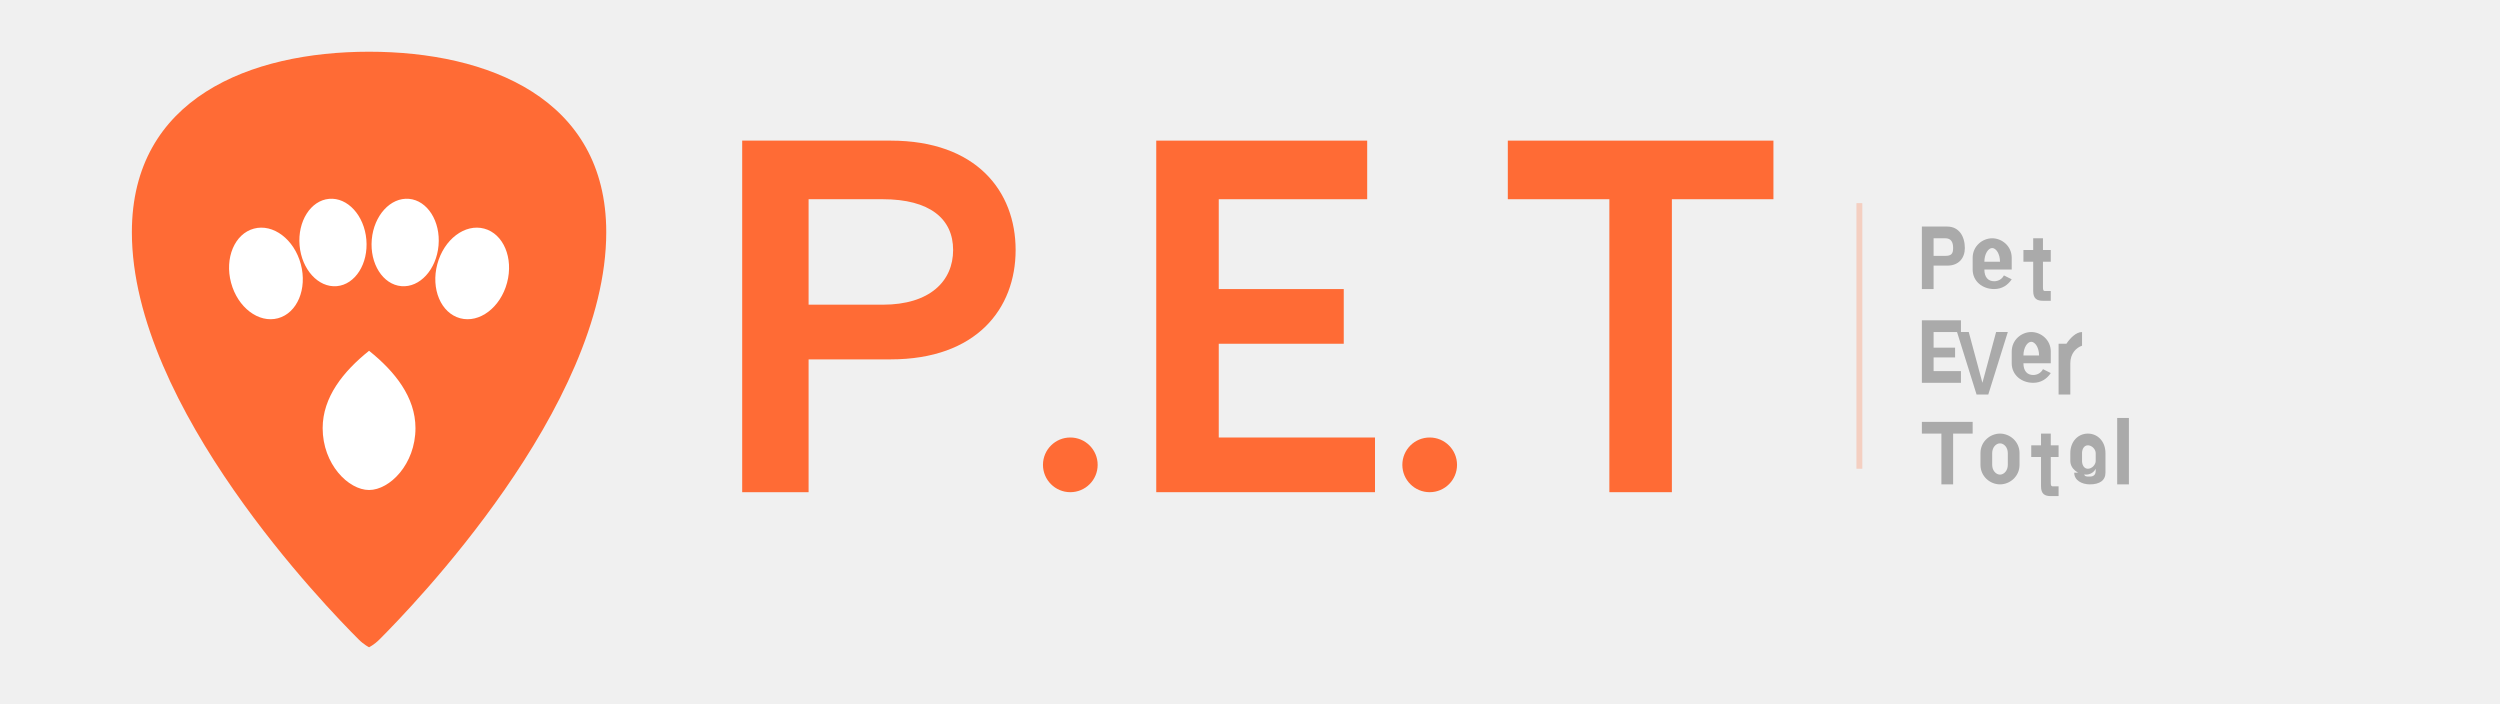
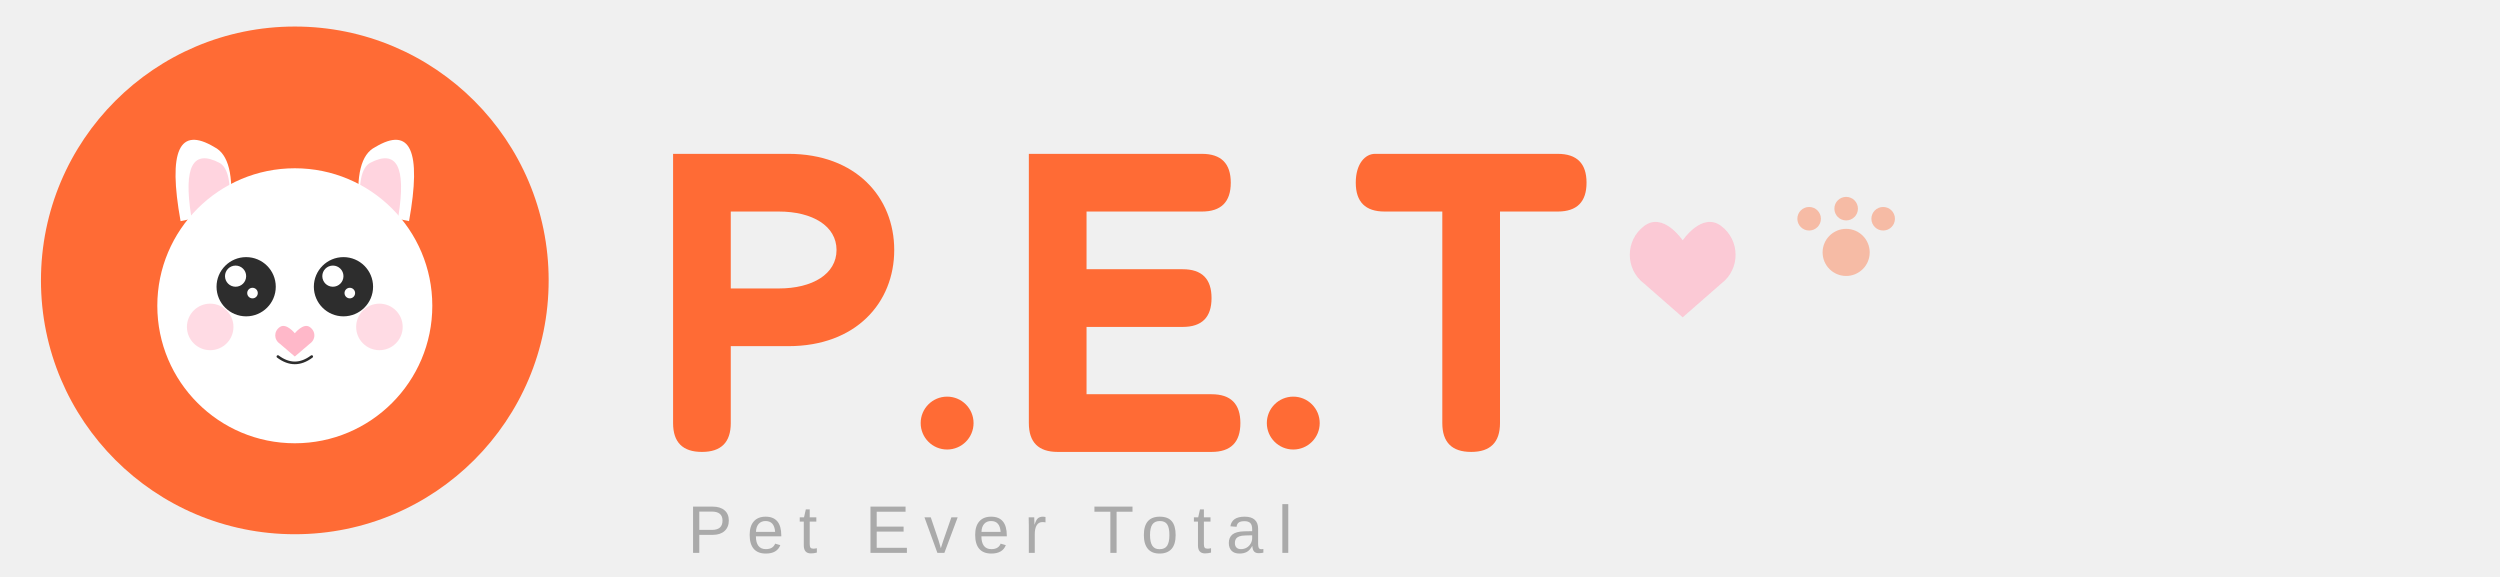
- <svg xmlns="http://www.w3.org/2000/svg" viewBox="0 0 640 180" width="640" height="180">
-   <g transform="translate(10, 4) scale(0.33)">
-     <path d="       M256 28       C164 28 72 64 72 168       C72 304 224 460 248 484       C252 488 256 490 256 490       C256 490 260 488 264 484       C288 460 440 304 440 168       C440 64 348 28 256 28Z" fill="#FF6B35" />
-     <path d="       M256 368       C240 368 220 348 220 320       C220 296 236 276 256 260       C276 276 292 296 292 320       C292 348 272 368 256 368Z" fill="#fff" />
-     <ellipse cx="176" cy="200" rx="28" ry="36" transform="rotate(-15 176 200)" fill="#fff" />
-     <ellipse cx="228" cy="176" rx="26" ry="34" transform="rotate(-5 228 176)" fill="#fff" />
-     <ellipse cx="284" cy="176" rx="26" ry="34" transform="rotate(5 284 176)" fill="#fff" />
-     <ellipse cx="336" cy="200" rx="28" ry="36" transform="rotate(15 336 200)" fill="#fff" />
+ <svg xmlns="http://www.w3.org/2000/svg" viewBox="0 0 520 120" width="520" height="120">
+   <g transform="translate(5, 2) scale(0.22)">
+     <circle cx="256" cy="256" r="240" fill="#FF6B35" />
+     <path d="M148 200 Q130 100 180 130 Q200 140 195 190 Z" fill="#FFF" />
+     <path d="M364 200 Q382 100 332 130 Q312 140 317 190 Z" fill="#FFF" />
+     <path d="M158 195 Q147 125 185 145 Q197 152 194 188 Z" fill="#FFB8C9" opacity="0.6" />
+     <path d="M354 195 Q365 125 327 145 Q315 152 318 188 Z" fill="#FFB8C9" opacity="0.6" />
+     <circle cx="256" cy="280" r="130" fill="#FFF" />
+     <circle cx="210" cy="262" r="28" fill="#2D2D2D" />
+     <circle cx="200" cy="252" r="10" fill="#FFF" />
+     <circle cx="216" cy="268" r="5" fill="#FFF" />
+     <circle cx="302" cy="262" r="28" fill="#2D2D2D" />
+     <circle cx="292" cy="252" r="10" fill="#FFF" />
+     <circle cx="308" cy="268" r="5" fill="#FFF" />
+     <path d="M256 306 C256 306 248 296 242 300 C236 304 236 312 242 316 L256 328 L270 316 C276 312 276 304 270 300 C264 296 256 306 256 306Z" fill="#FFB8C9" />
+     <path d="M240 328 Q256 340 272 328" fill="none" stroke="#2D2D2D" stroke-width="2.5" stroke-linecap="round" />
+     <circle cx="176" cy="300" r="22" fill="#FFB8C9" opacity="0.5" />
+     <circle cx="336" cy="300" r="22" fill="#FFB8C9" opacity="0.5" />
  </g>
  <g fill="#FF6B35">
-     <path d="       M190,36 L190,126 L207,126 L207,92       L228,92       C250,92 260,79 260,64       C260,49 250,36 228,36 Z       M207,51 L226,51       C238,51 244,56 244,64       C244,72 238,78 226,78       L207,78 Z" />
-     <circle cx="274" cy="119" r="7" />
-     <path d="       M296,36 L296,126 L352,126 L352,112       L312,112 L312,88 L344,88 L344,74       L312,74 L312,51 L350,51 L350,36 Z" />
-     <circle cx="366" cy="119" r="7" />
-     <path d="       M386,36 L386,51 L412,51 L412,126 L428,126 L428,51       L454,51 L454,36 Z" />
+     <path d="M140,32 C140,32 140,88 140,88 C140,92 142,94 146,94 C150,94 152,92 152,88 L152,72 L164,72 C178,72 186,63 186,52 C186,41 178,32 164,32 Z M152,44 L162,44 C169,44 174,47 174,52 C174,57 169,60 162,60 L152,60 Z" />
+     <circle cx="197" cy="88" r="5.5" />
+     <path d="M214,32 C214,32 214,88 214,88 C214,92 216,94 220,94 L252,94 C256,94 258,92 258,88 C258,84 256,82 252,82 L226,82 L226,68 L246,68 C250,68 252,66 252,62 C252,58 250,56 246,56 L226,56 L226,44 L250,44 C254,44 256,42 256,38 C256,34 254,32 250,32 Z" />
+     <circle cx="269" cy="88" r="5.5" />
+     <path d="M286,32 L324,32 C328,32 330,34 330,38 C330,42 328,44 324,44 L312,44 L312,88 C312,92 310,94 306,94 C302,94 300,92 300,88 L300,44 L288,44 C284,44 282,42 282,38 C282,34 284,32 286,32 Z" />
  </g>
-   <line x1="476" y1="52" x2="476" y2="120" stroke="#FF6B35" stroke-width="1.5" opacity="0.25" />
-   <g fill="#AAAAAA" transform="translate(492, 58)">
-     <path d="M0,0 L0,16 L3,16 L3,10 L6.5,10 C9.5,10 11,8 11,5.5 C11,2.5 9.5,0 6.5,0Z M3,3 L6,3 C7.5,3 8,4 8,5.5 C8,7 7.5,7.5 6,7.5 L3,7.5Z" />
-     <path d="M13,5 C13,2 15.5,0 18,0 C20.5,0 23,2 23,5 L23,8 L16,8 C16,10 17,11 18.5,11 C19.5,11 20.5,10.5 21,9.5 L23,10.5 C22,12 20.5,13 18.5,13 C15.5,13 13,11 13,8Z M16,6 L20,6 C20,4 19,2.5 18,2.5 C17,2.5 16,4 16,6Z" transform="translate(0,3)" />
-     <path d="M26,0 L26,3 L28.5,3 L28.5,10.5 C28.5,12.5 29.5,13 31,13 L33,13 L33,10.5 L31.5,10.5 C31,10.5 31,10 31,9.5 L31,3 L33,3 L33,0 L31,0 L31,-3 L28.5,-3 L28.5,0Z" transform="translate(0,6)" />
-   </g>
-   <g fill="#AAAAAA" transform="translate(492, 82)">
-     <path d="M0,0 L0,16 L10,16 L10,13 L3,13 L3,9.5 L8.5,9.5 L8.5,7 L3,7 L3,3 L10,3 L10,0Z" />
-     <path d="M12,3 L15.5,16 L19,3 L22,3 L17,19 L14,19 L9,3Z" />
-     <path d="M23,5 C23,2 25.5,0 28,0 C30.5,0 33,2 33,5 L33,8 L26,8 C26,10 27,11 28.5,11 C29.5,11 30.5,10.5 31,9.5 L33,10.5 C32,12 30.5,13 28.5,13 C25.5,13 23,11 23,8Z M26,6 L30,6 C30,4 29,2.5 28,2.5 C27,2.5 26,4 26,6Z" transform="translate(0,3)" />
-     <path d="M35,3 L35,16 L38,16 L38,8 C38,5.5 39.5,4 41,3.5 L41,0 C39.5,0 38,1.5 37,3Z" transform="translate(0,3)" />
-   </g>
-   <g fill="#AAAAAA" transform="translate(492, 108)">
-     <path d="M0,0 L0,3 L5,3 L5,16 L8,16 L8,3 L13,3 L13,0Z" />
-     <path d="M15,5 C15,2 17.5,0 20,0 C22.5,0 25,2 25,5 L25,8 C25,11 22.5,13 20,13 C17.5,13 15,11 15,8Z M18,5 L18,8 C18,9.5 19,10.5 20,10.5 C21,10.5 22,9.5 22,8 L22,5 C22,3.5 21,2.5 20,2.5 C19,2.5 18,3.5 18,5Z" transform="translate(0,3)" />
-     <path d="M28,0 L28,3 L30.5,3 L30.5,10.5 C30.5,12.5 31.5,13 33,13 L35,13 L35,10.5 L33.5,10.5 C33,10.5 33,10 33,9.5 L33,3 L35,3 L35,0 L33,0 L33,-3 L30.5,-3 L30.5,0Z" transform="translate(0,6)" />
-     <path d="M38,5 C38,2 40,0 42.5,0 C45,0 47,2 47,5 L47,10 C47,12 45.5,13 43,13 C41,13 39,12 39,10 L41.5,10 C41.5,11 42,11 43,11 C44,11 44.5,10.5 44.5,9.5 L44.5,9 C44,10 43,10.5 42,10.5 C40,10.5 38,9 38,7Z M41,5 L41,7 C41,8 41.5,9 42.5,9 C43.5,9 44.5,8 44.5,7 L44.5,5 C44.5,4 43.5,3 42.5,3 C41.5,3 41,4 41,5Z" transform="translate(0,3)" />
-     <path d="M50,-1 L50,16 L53,16 L53,-1Z" />
+   <text x="143" y="115" font-family="Arial, sans-serif" font-size="14" fill="#AAAAAA" letter-spacing="3">Pet Ever Total</text>
+   <path d="M350,50 C350,50 346,44 342,47 C338,50 338,56 342,59 L350,66 L358,59 C362,56 362,50 358,47 C354,44 350,50 350,50Z" fill="#FFB8C9" opacity="0.7" />
+   <g transform="translate(370, 42) scale(0.35)" opacity="0.4">
+     <circle cx="40" cy="30" r="14" fill="#FF6B35" />
+     <circle cx="18" cy="10" r="7" fill="#FF6B35" />
+     <circle cx="40" cy="4" r="7" fill="#FF6B35" />
+     <circle cx="62" cy="10" r="7" fill="#FF6B35" />
  </g>
</svg>
